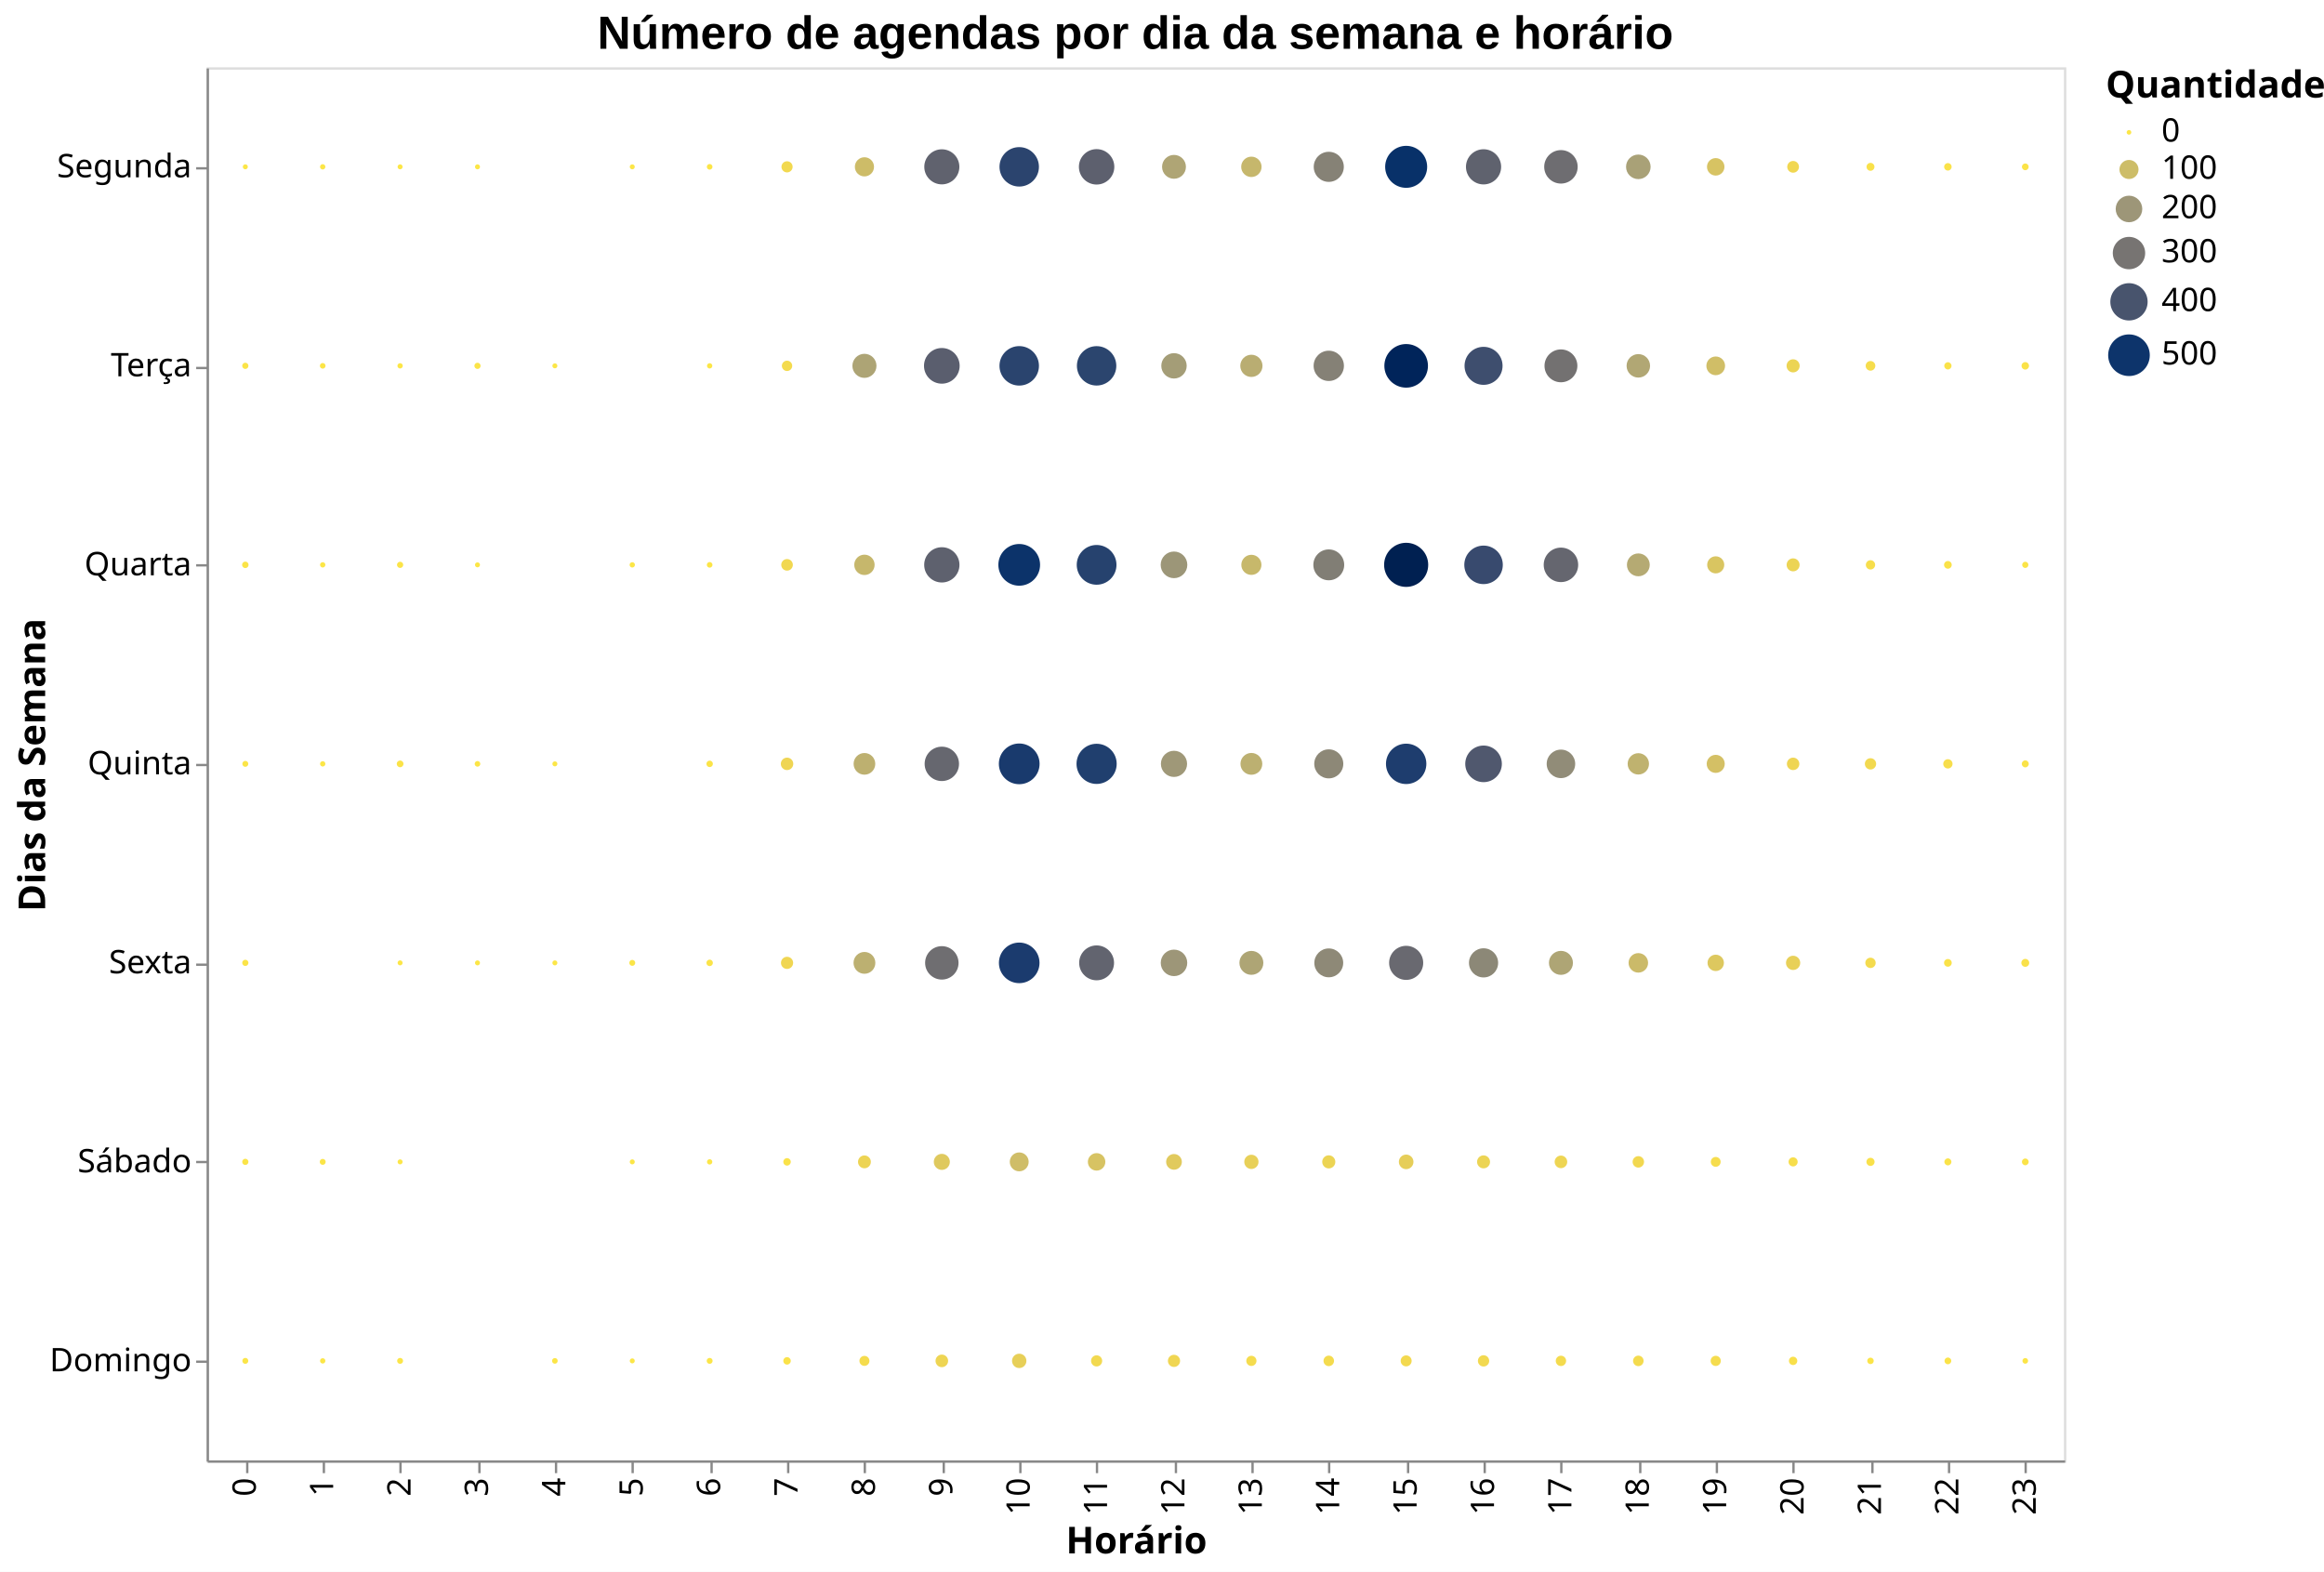
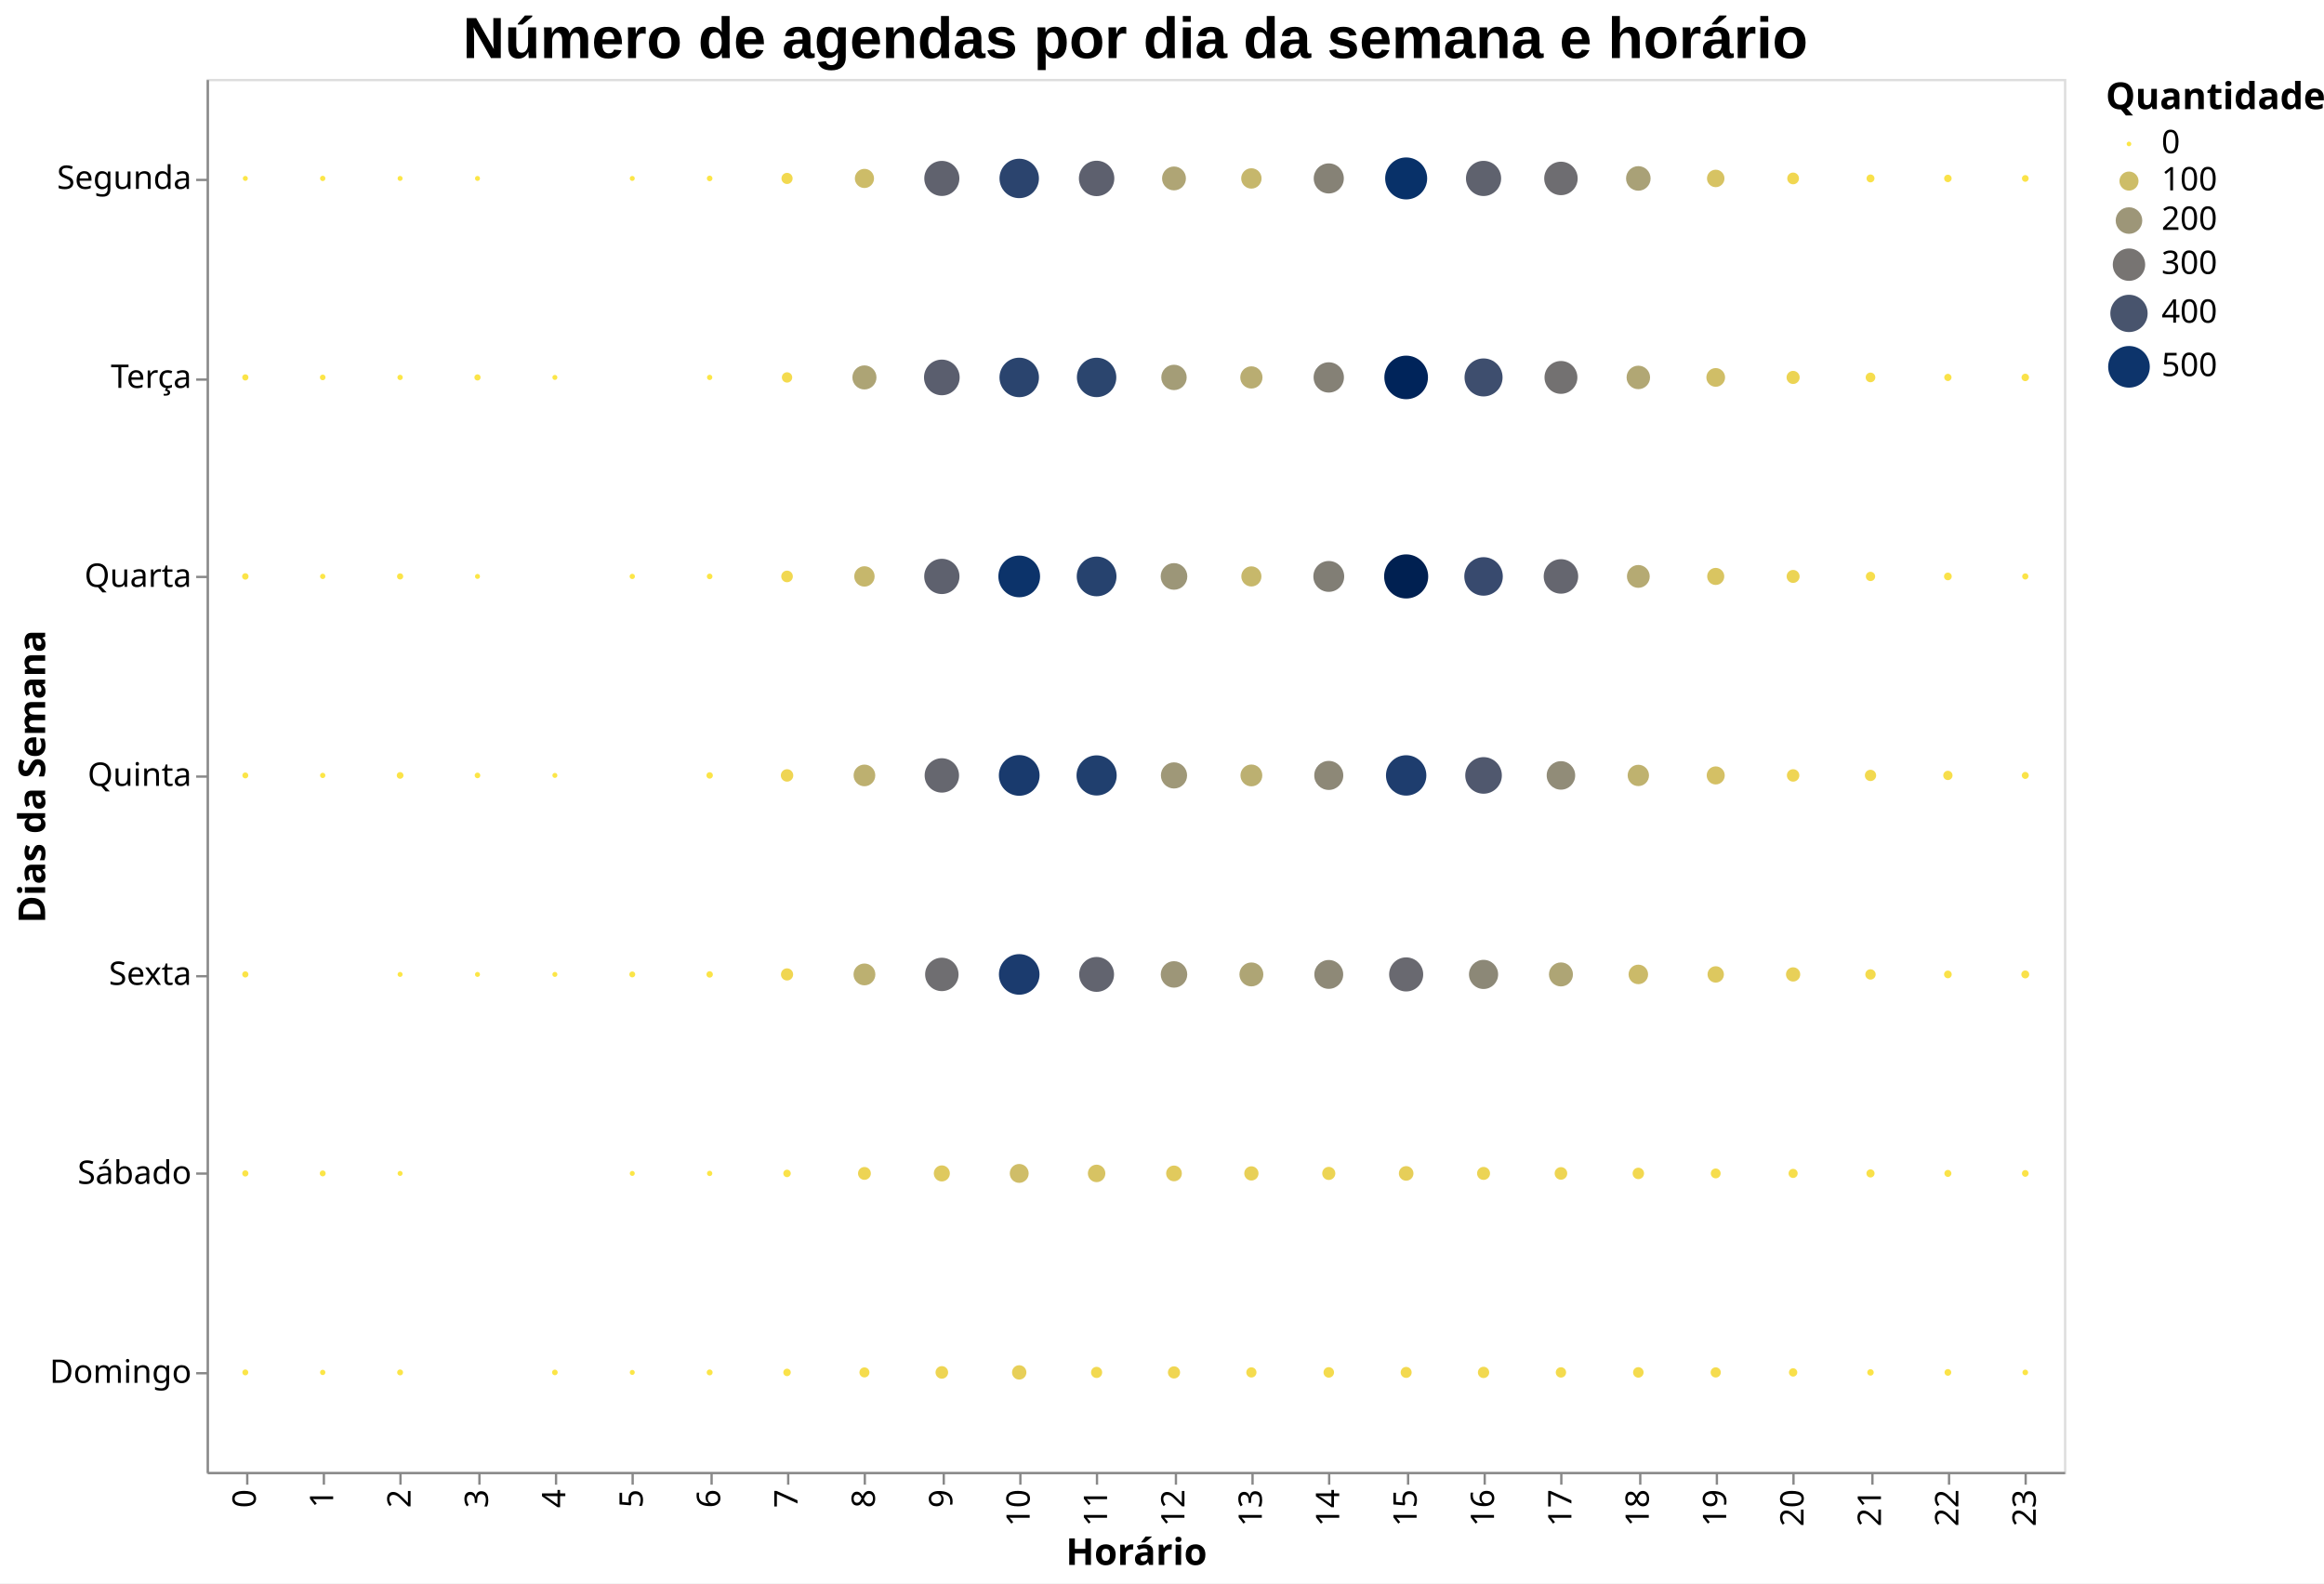
- <svg xmlns="http://www.w3.org/2000/svg" version="1.1" class="marks" width="1001" height="677" viewBox="0 0 1001 677">
-   <rect width="1001" height="677" fill="white" />
-   <g fill="none" stroke-miterlimit="10" transform="translate(89,29)">
+ <svg xmlns="http://www.w3.org/2000/svg" version="1.1" class="marks" width="1001" height="682" viewBox="0 0 1001 682">
+   <rect width="1001" height="682" fill="white" />
+   <g fill="none" stroke-miterlimit="10" transform="translate(89,34)">
    <g class="mark-group role-frame root" role="graphics-object" aria-roledescription="group mark container">
      <g transform="translate(0,0)">
        <path class="background" aria-hidden="true" d="M0.5,0.5h800v600h-800Z" stroke="#ddd" />
        <g>
          <g class="mark-group role-axis" role="graphics-symbol" aria-roledescription="axis" aria-label="X-axis titled 'Horário' for a discrete scale with 24 values: 0, 1, 2, 3, 4, ending with 23">
            <g transform="translate(0.5,600.5)">
              <path class="background" aria-hidden="true" d="M0,0h0v0h0Z" pointer-events="none" />
              <g>
                <g class="mark-rule role-axis-tick" pointer-events="none">
                  <line transform="translate(17,0)" x2="0" y2="5" stroke="#888" stroke-width="1" opacity="1" />
                  <line transform="translate(50,0)" x2="0" y2="5" stroke="#888" stroke-width="1" opacity="1" />
                  <line transform="translate(83,0)" x2="0" y2="5" stroke="#888" stroke-width="1" opacity="1" />
                  <line transform="translate(117,0)" x2="0" y2="5" stroke="#888" stroke-width="1" opacity="1" />
                  <line transform="translate(150,0)" x2="0" y2="5" stroke="#888" stroke-width="1" opacity="1" />
                  <line transform="translate(183,0)" x2="0" y2="5" stroke="#888" stroke-width="1" opacity="1" />
                  <line transform="translate(217,0)" x2="0" y2="5" stroke="#888" stroke-width="1" opacity="1" />
                  <line transform="translate(250,0)" x2="0" y2="5" stroke="#888" stroke-width="1" opacity="1" />
                  <line transform="translate(283,0)" x2="0" y2="5" stroke="#888" stroke-width="1" opacity="1" />
                  <line transform="translate(317,0)" x2="0" y2="5" stroke="#888" stroke-width="1" opacity="1" />
                  <line transform="translate(350,0)" x2="0" y2="5" stroke="#888" stroke-width="1" opacity="1" />
                  <line transform="translate(383,0)" x2="0" y2="5" stroke="#888" stroke-width="1" opacity="1" />
                  <line transform="translate(417,0)" x2="0" y2="5" stroke="#888" stroke-width="1" opacity="1" />
                  <line transform="translate(450,0)" x2="0" y2="5" stroke="#888" stroke-width="1" opacity="1" />
                  <line transform="translate(483,0)" x2="0" y2="5" stroke="#888" stroke-width="1" opacity="1" />
                  <line transform="translate(517,0)" x2="0" y2="5" stroke="#888" stroke-width="1" opacity="1" />
                  <line transform="translate(550,0)" x2="0" y2="5" stroke="#888" stroke-width="1" opacity="1" />
                  <line transform="translate(583,0)" x2="0" y2="5" stroke="#888" stroke-width="1" opacity="1" />
                  <line transform="translate(617,0)" x2="0" y2="5" stroke="#888" stroke-width="1" opacity="1" />
                  <line transform="translate(650,0)" x2="0" y2="5" stroke="#888" stroke-width="1" opacity="1" />
                  <line transform="translate(683,0)" x2="0" y2="5" stroke="#888" stroke-width="1" opacity="1" />
                  <line transform="translate(717,0)" x2="0" y2="5" stroke="#888" stroke-width="1" opacity="1" />
                  <line transform="translate(750,0)" x2="0" y2="5" stroke="#888" stroke-width="1" opacity="1" />
                  <line transform="translate(783,0)" x2="0" y2="5" stroke="#888" stroke-width="1" opacity="1" />
                </g>
                <g class="mark-text role-axis-label" pointer-events="none">
                  <text text-anchor="end" transform="translate(16.66667,7) rotate(270) translate(0,4)" font-family="sans-serif" font-size="14px" fill="#000" opacity="1">0</text>
                  <text text-anchor="end" transform="translate(50,7) rotate(270) translate(0,4)" font-family="sans-serif" font-size="14px" fill="#000" opacity="1">1</text>
                  <text text-anchor="end" transform="translate(83.33333,7) rotate(270) translate(0,4)" font-family="sans-serif" font-size="14px" fill="#000" opacity="1">2</text>
                  <text text-anchor="end" transform="translate(116.6667,7) rotate(270) translate(0,4)" font-family="sans-serif" font-size="14px" fill="#000" opacity="1">3</text>
                  <text text-anchor="end" transform="translate(150,7) rotate(270) translate(0,4)" font-family="sans-serif" font-size="14px" fill="#000" opacity="1">4</text>
                  <text text-anchor="end" transform="translate(183.3333,7) rotate(270) translate(0,4)" font-family="sans-serif" font-size="14px" fill="#000" opacity="1">5</text>
                  <text text-anchor="end" transform="translate(216.6667,7) rotate(270) translate(0,4)" font-family="sans-serif" font-size="14px" fill="#000" opacity="1">6</text>
                  <text text-anchor="end" transform="translate(250,7) rotate(270) translate(0,4)" font-family="sans-serif" font-size="14px" fill="#000" opacity="1">7</text>
                  <text text-anchor="end" transform="translate(283.3333,7) rotate(270) translate(0,4)" font-family="sans-serif" font-size="14px" fill="#000" opacity="1">8</text>
                  <text text-anchor="end" transform="translate(316.6667,7) rotate(270) translate(0,4)" font-family="sans-serif" font-size="14px" fill="#000" opacity="1">9</text>
                  <text text-anchor="end" transform="translate(350,7) rotate(270) translate(0,4)" font-family="sans-serif" font-size="14px" fill="#000" opacity="1">10</text>
                  <text text-anchor="end" transform="translate(383.3333,7) rotate(270) translate(0,4)" font-family="sans-serif" font-size="14px" fill="#000" opacity="1">11</text>
                  <text text-anchor="end" transform="translate(416.6667,7) rotate(270) translate(0,4)" font-family="sans-serif" font-size="14px" fill="#000" opacity="1">12</text>
                  <text text-anchor="end" transform="translate(450,7) rotate(270) translate(0,4)" font-family="sans-serif" font-size="14px" fill="#000" opacity="1">13</text>
                  <text text-anchor="end" transform="translate(483.3333,7) rotate(270) translate(0,4)" font-family="sans-serif" font-size="14px" fill="#000" opacity="1">14</text>
                  <text text-anchor="end" transform="translate(516.6667,7) rotate(270) translate(0,4)" font-family="sans-serif" font-size="14px" fill="#000" opacity="1">15</text>
                  <text text-anchor="end" transform="translate(550,7) rotate(270) translate(0,4)" font-family="sans-serif" font-size="14px" fill="#000" opacity="1">16</text>
                  <text text-anchor="end" transform="translate(583.3333,7) rotate(270) translate(0,4)" font-family="sans-serif" font-size="14px" fill="#000" opacity="1">17</text>
                  <text text-anchor="end" transform="translate(616.6667,7) rotate(270) translate(0,4)" font-family="sans-serif" font-size="14px" fill="#000" opacity="1">18</text>
                  <text text-anchor="end" transform="translate(650,7) rotate(270) translate(0,4)" font-family="sans-serif" font-size="14px" fill="#000" opacity="1">19</text>
                  <text text-anchor="end" transform="translate(683.3333,7) rotate(270) translate(0,4)" font-family="sans-serif" font-size="14px" fill="#000" opacity="1">20</text>
                  <text text-anchor="end" transform="translate(716.6667,7) rotate(270) translate(0,4)" font-family="sans-serif" font-size="14px" fill="#000" opacity="1">21</text>
                  <text text-anchor="end" transform="translate(750,7) rotate(270) translate(0,4)" font-family="sans-serif" font-size="14px" fill="#000" opacity="1">22</text>
                  <text text-anchor="end" transform="translate(783.3333,7) rotate(270) translate(0,4)" font-family="sans-serif" font-size="14px" fill="#000" opacity="1">23</text>
                </g>
                <g class="mark-rule role-axis-domain" pointer-events="none">
                  <line transform="translate(0,0)" x2="800" y2="0" stroke="#888" stroke-width="1" opacity="1" />
                </g>
                <g class="mark-text role-axis-title" pointer-events="none">
                  <text text-anchor="middle" transform="translate(400,39.57227)" font-family="sans-serif" font-size="16px" font-weight="bold" fill="#000" opacity="1">Horário</text>
                </g>
              </g>
              <path class="foreground" aria-hidden="true" d="" pointer-events="none" display="none" />
            </g>
          </g>
          <g class="mark-group role-axis" role="graphics-symbol" aria-roledescription="axis" aria-label="Y-axis titled 'Dias da Semana' for a discrete scale with 7 values: Segunda, Terça, Quarta, Quinta, Sexta, Sábado, Domingo">
            <g transform="translate(0.5,0.5)">
              <path class="background" aria-hidden="true" d="M0,0h0v0h0Z" pointer-events="none" />
              <g>
                <g class="mark-rule role-axis-tick" pointer-events="none">
                  <line transform="translate(0,43)" x2="-5" y2="0" stroke="#888" stroke-width="1" opacity="1" />
                  <line transform="translate(0,129)" x2="-5" y2="0" stroke="#888" stroke-width="1" opacity="1" />
                  <line transform="translate(0,214)" x2="-5" y2="0" stroke="#888" stroke-width="1" opacity="1" />
                  <line transform="translate(0,300)" x2="-5" y2="0" stroke="#888" stroke-width="1" opacity="1" />
                  <line transform="translate(0,386)" x2="-5" y2="0" stroke="#888" stroke-width="1" opacity="1" />
                  <line transform="translate(0,471)" x2="-5" y2="0" stroke="#888" stroke-width="1" opacity="1" />
                  <line transform="translate(0,557)" x2="-5" y2="0" stroke="#888" stroke-width="1" opacity="1" />
                </g>
                <g class="mark-text role-axis-label" pointer-events="none">
                  <text text-anchor="end" transform="translate(-7,46.85714)" font-family="sans-serif" font-size="14px" fill="#000" opacity="1">Segunda</text>
                  <text text-anchor="end" transform="translate(-7,132.5714)" font-family="sans-serif" font-size="14px" fill="#000" opacity="1">Terça</text>
                  <text text-anchor="end" transform="translate(-7,218.2857)" font-family="sans-serif" font-size="14px" fill="#000" opacity="1">Quarta</text>
                  <text text-anchor="end" transform="translate(-7,304)" font-family="sans-serif" font-size="14px" fill="#000" opacity="1">Quinta</text>
                  <text text-anchor="end" transform="translate(-7,389.7143)" font-family="sans-serif" font-size="14px" fill="#000" opacity="1">Sexta</text>
                  <text text-anchor="end" transform="translate(-7,475.4286)" font-family="sans-serif" font-size="14px" fill="#000" opacity="1">Sábado</text>
                  <text text-anchor="end" transform="translate(-7,561.1429)" font-family="sans-serif" font-size="14px" fill="#000" opacity="1">Domingo</text>
                </g>
                <g class="mark-rule role-axis-domain" pointer-events="none">
                  <line transform="translate(0,0)" x2="0" y2="600" stroke="#888" stroke-width="1" opacity="1" />
                </g>
                <g class="mark-text role-axis-title" pointer-events="none">
                  <text text-anchor="middle" transform="translate(-67.05469,300) rotate(-90) translate(0,-3)" font-family="sans-serif" font-size="16px" font-weight="bold" fill="#000" opacity="1">Dias da Semana</text>
                </g>
              </g>
              <path class="foreground" aria-hidden="true" d="" pointer-events="none" display="none" />
            </g>
          </g>
          <g class="mark-symbol role-mark marks" role="graphics-symbol" aria-roledescription="symbol mark container">
            <path transform="translate(516.6667,557.1429)" d="M2.368,0A2.368,2.368,0,1,1,-2.368,0A2.368,2.368,0,1,1,2.368,0" fill="rgb(243, 217, 79)" stroke-width="2" />
            <path transform="translate(583.3333,557.1429)" d="M2.229,0A2.229,2.229,0,1,1,-2.229,0A2.229,2.229,0,1,1,2.229,0" fill="rgb(244, 219, 78)" stroke-width="2" />
            <path transform="translate(650,557.1429)" d="M2.193,0A2.193,2.193,0,1,1,-2.193,0A2.193,2.193,0,1,1,2.193,0" fill="rgb(245, 220, 78)" stroke-width="2" />
            <path transform="translate(683.3333,557.1429)" d="M1.795,0A1.795,1.795,0,1,1,-1.795,0A1.795,1.795,0,1,1,1.795,0" fill="rgb(249, 224, 74)" stroke-width="2" />
            <path transform="translate(783.3333,557.1429)" d="M1.215,0A1.215,1.215,0,1,1,-1.215,0A1.215,1.215,0,1,1,1.215,0" fill="rgb(252, 229, 71)" stroke-width="2" />
            <path transform="translate(316.6667,42.85714)" d="M7.554,0A7.554,7.554,0,1,1,-7.554,0A7.554,7.554,0,1,1,7.554,0" fill="rgb(96, 98, 110)" stroke-width="2" />
            <path transform="translate(350,42.85714)" d="M8.494,0A8.494,8.494,0,1,1,-8.494,0A8.494,8.494,0,1,1,8.494,0" fill="rgb(43, 68, 110)" stroke-width="2" />
            <path transform="translate(416.6667,42.85714)" d="M5.139,0A5.139,5.139,0,1,1,-5.139,0A5.139,5.139,0,1,1,5.139,0" fill="rgb(175, 165, 117)" stroke-width="2" />
            <path transform="translate(450,42.85714)" d="M4.389,0A4.389,4.389,0,1,1,-4.389,0A4.389,4.389,0,1,1,4.389,0" fill="rgb(198, 183, 108)" stroke-width="2" />
            <path transform="translate(483.3333,42.85714)" d="M6.479,0A6.479,6.479,0,1,1,-6.479,0A6.479,6.479,0,1,1,6.479,0" fill="rgb(134, 130, 118)" stroke-width="2" />
            <path transform="translate(516.6667,42.85714)" d="M9.046,0A9.046,9.046,0,1,1,-9.046,0A9.046,9.046,0,1,1,9.046,0" fill="rgb(8, 49, 105)" stroke-width="2" />
            <path transform="translate(550,42.85714)" d="M7.575,0A7.575,7.575,0,1,1,-7.575,0A7.575,7.575,0,1,1,7.575,0" fill="rgb(95, 98, 110)" stroke-width="2" />
            <path transform="translate(583.3333,42.85714)" d="M7.21,0A7.21,7.21,0,1,1,-7.21,0A7.21,7.21,0,1,1,7.21,0" fill="rgb(110, 109, 113)" stroke-width="2" />
            <path transform="translate(616.6667,42.85714)" d="M5.291,0A5.291,5.291,0,1,1,-5.291,0A5.291,5.291,0,1,1,5.291,0" fill="rgb(169, 161, 119)" stroke-width="2" />
            <path transform="translate(316.6667,128.5714)" d="M7.679,0A7.679,7.679,0,1,1,-7.679,0A7.679,7.679,0,1,1,7.679,0" fill="rgb(90, 94, 110)" stroke-width="2" />
            <path transform="translate(316.6667,214.2857)" d="M7.596,0A7.596,7.596,0,1,1,-7.596,0A7.596,7.596,0,1,1,7.596,0" fill="rgb(94, 97, 110)" stroke-width="2" />
            <path transform="translate(350,214.2857)" d="M8.985,0A8.985,8.985,0,1,1,-8.985,0A8.985,8.985,0,1,1,8.985,0" fill="rgb(12, 51, 106)" stroke-width="2" />
            <path transform="translate(383.3333,214.2857)" d="M8.559,0A8.559,8.559,0,1,1,-8.559,0A8.559,8.559,0,1,1,8.559,0" fill="rgb(38, 66, 110)" stroke-width="2" />
            <path transform="translate(516.6667,214.2857)" d="M9.5,0A9.5,9.5,0,1,1,-9.5,0A9.5,9.5,0,1,1,9.5,0" fill="rgb(0, 32, 81)" stroke-width="2" />
            <path transform="translate(550,214.2857)" d="M8.295,0A8.295,8.295,0,1,1,-8.295,0A8.295,8.295,0,1,1,8.295,0" fill="rgb(56, 74, 110)" stroke-width="2" />
            <path transform="translate(583.3333,214.2857)" d="M7.427,0A7.427,7.427,0,1,1,-7.427,0A7.427,7.427,0,1,1,7.427,0" fill="rgb(101, 102, 111)" stroke-width="2" />
            <path transform="translate(616.6667,214.2857)" d="M4.918,0A4.918,4.918,0,1,1,-4.918,0A4.918,4.918,0,1,1,4.918,0" fill="rgb(181, 170, 115)" stroke-width="2" />
            <path transform="translate(316.6667,300)" d="M7.405,0A7.405,7.405,0,1,1,-7.405,0A7.405,7.405,0,1,1,7.405,0" fill="rgb(102, 103, 111)" stroke-width="2" />
            <path transform="translate(350,300)" d="M8.77,0A8.77,8.77,0,1,1,-8.77,0A8.77,8.77,0,1,1,8.77,0" fill="rgb(25, 58, 109)" stroke-width="2" />
            <path transform="translate(383.3333,300)" d="M8.651,0A8.651,8.651,0,1,1,-8.651,0A8.651,8.651,0,1,1,8.651,0" fill="rgb(32, 63, 110)" stroke-width="2" />
            <path transform="translate(483.3333,300)" d="M6.254,0A6.254,6.254,0,1,1,-6.254,0A6.254,6.254,0,1,1,6.254,0" fill="rgb(141, 136, 119)" stroke-width="2" />
            <path transform="translate(516.6667,300)" d="M8.697,0A8.697,8.697,0,1,1,-8.697,0A8.697,8.697,0,1,1,8.697,0" fill="rgb(30, 61, 110)" stroke-width="2" />
            <path transform="translate(550,300)" d="M7.883,0A7.883,7.883,0,1,1,-7.883,0A7.883,7.883,0,1,1,7.883,0" fill="rgb(80, 88, 110)" stroke-width="2" />
            <path transform="translate(583.3333,300)" d="M6.139,0A6.139,6.139,0,1,1,-6.139,0A6.139,6.139,0,1,1,6.139,0" fill="rgb(145, 140, 120)" stroke-width="2" />
            <path transform="translate(616.6667,300)" d="M4.601,0A4.601,4.601,0,1,1,-4.601,0A4.601,4.601,0,1,1,4.601,0" fill="rgb(191, 178, 111)" stroke-width="2" />
            <path transform="translate(316.6667,385.7143)" d="M7.199,0A7.199,7.199,0,1,1,-7.199,0A7.199,7.199,0,1,1,7.199,0" fill="rgb(111, 110, 113)" stroke-width="2" />
            <path transform="translate(616.6667,385.7143)" d="M4.204,0A4.204,4.204,0,1,1,-4.204,0A4.204,4.204,0,1,1,4.204,0" fill="rgb(203, 186, 105)" stroke-width="2" />
            <path transform="translate(483.3333,557.1429)" d="M2.265,0A2.265,2.265,0,1,1,-2.265,0A2.265,2.265,0,1,1,2.265,0" fill="rgb(244, 219, 78)" stroke-width="2" />
            <path transform="translate(716.6667,557.1429)" d="M1.397,0A1.397,1.397,0,1,1,-1.397,0A1.397,1.397,0,1,1,1.397,0" fill="rgb(251, 228, 72)" stroke-width="2" />
            <path transform="translate(750,557.1429)" d="M1.453,0A1.453,1.453,0,1,1,-1.453,0A1.453,1.453,0,1,1,1.453,0" fill="rgb(251, 227, 72)" stroke-width="2" />
            <path transform="translate(283.3333,128.5714)" d="M5.185,0A5.185,5.185,0,1,1,-5.185,0A5.185,5.185,0,1,1,5.185,0" fill="rgb(173, 164, 117)" stroke-width="2" />
            <path transform="translate(350,128.5714)" d="M8.503,0A8.503,8.503,0,1,1,-8.503,0A8.503,8.503,0,1,1,8.503,0" fill="rgb(42, 68, 110)" stroke-width="2" />
            <path transform="translate(383.3333,128.5714)" d="M8.485,0A8.485,8.485,0,1,1,-8.485,0A8.485,8.485,0,1,1,8.485,0" fill="rgb(43, 69, 110)" stroke-width="2" />
            <path transform="translate(516.6667,128.5714)" d="M9.391,0A9.391,9.391,0,1,1,-9.391,0A9.391,9.391,0,1,1,9.391,0" fill="rgb(0, 36, 90)" stroke-width="2" />
            <path transform="translate(550,128.5714)" d="M8.189,0A8.189,8.189,0,1,1,-8.189,0A8.189,8.189,0,1,1,8.189,0" fill="rgb(62, 78, 110)" stroke-width="2" />
            <path transform="translate(583.3333,128.5714)" d="M7.076,0A7.076,7.076,0,1,1,-7.076,0A7.076,7.076,0,1,1,7.076,0" fill="rgb(115, 113, 113)" stroke-width="2" />
            <path transform="translate(416.6667,300)" d="M5.64,0A5.64,5.64,0,1,1,-5.64,0A5.64,5.64,0,1,1,5.64,0" fill="rgb(159, 152, 120)" stroke-width="2" />
            <path transform="translate(383.3333,385.7143)" d="M7.512,0A7.512,7.512,0,1,1,-7.512,0A7.512,7.512,0,1,1,7.512,0" fill="rgb(98, 100, 111)" stroke-width="2" />
            <path transform="translate(516.6667,385.7143)" d="M7.341,0A7.341,7.341,0,1,1,-7.341,0A7.341,7.341,0,1,1,7.341,0" fill="rgb(105, 105, 112)" stroke-width="2" />
            <path transform="translate(550,385.7143)" d="M6.279,0A6.279,6.279,0,1,1,-6.279,0A6.279,6.279,0,1,1,6.279,0" fill="rgb(140, 136, 119)" stroke-width="2" />
            <path transform="translate(616.6667,128.5714)" d="M5.061,0A5.061,5.061,0,1,1,-5.061,0A5.061,5.061,0,1,1,5.061,0" fill="rgb(177, 167, 116)" stroke-width="2" />
            <path transform="translate(350,385.7143)" d="M8.743,0A8.743,8.743,0,1,1,-8.743,0A8.743,8.743,0,1,1,8.743,0" fill="rgb(27, 59, 110)" stroke-width="2" />
            <path transform="translate(583.3333,385.7143)" d="M5.17,0A5.17,5.17,0,1,1,-5.17,0A5.17,5.17,0,1,1,5.17,0" fill="rgb(174, 165, 117)" stroke-width="2" />
            <path transform="translate(250,471.4286)" d="M1.609,0A1.609,1.609,0,1,1,-1.609,0A1.609,1.609,0,1,1,1.609,0" fill="rgb(250, 226, 73)" stroke-width="2" />
            <path transform="translate(316.6667,471.4286)" d="M3.458,0A3.458,3.458,0,1,1,-3.458,0A3.458,3.458,0,1,1,3.458,0" fill="rgb(223, 201, 94)" stroke-width="2" />
            <path transform="translate(350,471.4286)" d="M4.07,0A4.07,4.07,0,1,1,-4.07,0A4.07,4.07,0,1,1,4.07,0" fill="rgb(207, 189, 104)" stroke-width="2" />
            <path transform="translate(383.3333,471.4286)" d="M3.766,0A3.766,3.766,0,1,1,-3.766,0A3.766,3.766,0,1,1,3.766,0" fill="rgb(215, 195, 99)" stroke-width="2" />
            <path transform="translate(450,471.4286)" d="M3.069,0A3.069,3.069,0,1,1,-3.069,0A3.069,3.069,0,1,1,3.069,0" fill="rgb(232, 208, 88)" stroke-width="2" />
            <path transform="translate(583.3333,471.4286)" d="M2.712,0A2.712,2.712,0,1,1,-2.712,0A2.712,2.712,0,1,1,2.712,0" fill="rgb(238, 213, 83)" stroke-width="2" />
            <path transform="translate(616.6667,557.1429)" d="M2.265,0A2.265,2.265,0,1,1,-2.265,0A2.265,2.265,0,1,1,2.265,0" fill="rgb(244, 219, 78)" stroke-width="2" />
            <path transform="translate(383.3333,42.85714)" d="M7.627,0A7.627,7.627,0,1,1,-7.627,0A7.627,7.627,0,1,1,7.627,0" fill="rgb(93, 96, 110)" stroke-width="2" />
            <path transform="translate(650,42.85714)" d="M3.766,0A3.766,3.766,0,1,1,-3.766,0A3.766,3.766,0,1,1,3.766,0" fill="rgb(215, 195, 99)" stroke-width="2" />
            <path transform="translate(450,128.5714)" d="M4.787,0A4.787,4.787,0,1,1,-4.787,0A4.787,4.787,0,1,1,4.787,0" fill="rgb(185, 173, 114)" stroke-width="2" />
            <path transform="translate(416.6667,214.2857)" d="M5.738,0A5.738,5.738,0,1,1,-5.738,0A5.738,5.738,0,1,1,5.738,0" fill="rgb(156, 150, 120)" stroke-width="2" />
            <path transform="translate(450,214.2857)" d="M4.334,0A4.334,4.334,0,1,1,-4.334,0A4.334,4.334,0,1,1,4.334,0" fill="rgb(199, 184, 107)" stroke-width="2" />
            <path transform="translate(716.6667,214.2857)" d="M2.004,0A2.004,2.004,0,1,1,-2.004,0A2.004,2.004,0,1,1,2.004,0" fill="rgb(247, 222, 76)" stroke-width="2" />
            <path transform="translate(483.3333,385.7143)" d="M6.216,0A6.216,6.216,0,1,1,-6.216,0A6.216,6.216,0,1,1,6.216,0" fill="rgb(142, 137, 119)" stroke-width="2" />
            <path transform="translate(716.6667,42.85714)" d="M1.705,0A1.705,1.705,0,1,1,-1.705,0A1.705,1.705,0,1,1,1.705,0" fill="rgb(249, 225, 74)" stroke-width="2" />
            <path transform="translate(650,214.2857)" d="M3.68,0A3.68,3.68,0,1,1,-3.68,0A3.68,3.68,0,1,1,3.68,0" fill="rgb(217, 197, 97)" stroke-width="2" />
            <path transform="translate(683.3333,214.2857)" d="M2.798,0A2.798,2.798,0,1,1,-2.798,0A2.798,2.798,0,1,1,2.798,0" fill="rgb(236, 212, 84)" stroke-width="2" />
            <path transform="translate(416.6667,385.7143)" d="M5.71,0A5.71,5.71,0,1,1,-5.71,0A5.71,5.71,0,1,1,5.71,0" fill="rgb(157, 150, 120)" stroke-width="2" />
            <path transform="translate(683.3333,471.4286)" d="M1.964,0A1.964,1.964,0,1,1,-1.964,0A1.964,1.964,0,1,1,1.964,0" fill="rgb(247, 222, 76)" stroke-width="2" />
            <path transform="translate(483.3333,128.5714)" d="M6.527,0A6.527,6.527,0,1,1,-6.527,0A6.527,6.527,0,1,1,6.527,0" fill="rgb(133, 129, 118)" stroke-width="2" />
            <path transform="translate(283.3333,42.85714)" d="M4.128,0A4.128,4.128,0,1,1,-4.128,0A4.128,4.128,0,1,1,4.128,0" fill="rgb(205, 188, 104)" stroke-width="2" />
            <path transform="translate(283.3333,214.2857)" d="M4.389,0A4.389,4.389,0,1,1,-4.389,0A4.389,4.389,0,1,1,4.389,0" fill="rgb(198, 183, 108)" stroke-width="2" />
            <path transform="translate(450,385.7143)" d="M5.154,0A5.154,5.154,0,1,1,-5.154,0A5.154,5.154,0,1,1,5.154,0" fill="rgb(174, 165, 117)" stroke-width="2" />
            <path transform="translate(650,128.5714)" d="M4.031,0A4.031,4.031,0,1,1,-4.031,0A4.031,4.031,0,1,1,4.031,0" fill="rgb(208, 190, 103)" stroke-width="2" />
            <path transform="translate(250,42.85714)" d="M2.401,0A2.401,2.401,0,1,1,-2.401,0A2.401,2.401,0,1,1,2.401,0" fill="rgb(242, 217, 80)" stroke-width="2" />
            <path transform="translate(250,300)" d="M2.682,0A2.682,2.682,0,1,1,-2.682,0A2.682,2.682,0,1,1,2.682,0" fill="rgb(239, 213, 83)" stroke-width="2" />
            <path transform="translate(450,300)" d="M4.703,0A4.703,4.703,0,1,1,-4.703,0A4.703,4.703,0,1,1,4.703,0" fill="rgb(188, 176, 113)" stroke-width="2" />
            <path transform="translate(416.6667,128.5714)" d="M5.468,0A5.468,5.468,0,1,1,-5.468,0A5.468,5.468,0,1,1,5.468,0" fill="rgb(164, 157, 119)" stroke-width="2" />
            <path transform="translate(250,214.2857)" d="M2.498,0A2.498,2.498,0,1,1,-2.498,0A2.498,2.498,0,1,1,2.498,0" fill="rgb(241, 216, 81)" stroke-width="2" />
            <path transform="translate(483.3333,214.2857)" d="M6.648,0A6.648,6.648,0,1,1,-6.648,0A6.648,6.648,0,1,1,6.648,0" fill="rgb(129, 126, 117)" stroke-width="2" />
            <path transform="translate(716.6667,300)" d="M2.434,0A2.434,2.434,0,1,1,-2.434,0A2.434,2.434,0,1,1,2.434,0" fill="rgb(242, 217, 80)" stroke-width="2" />
            <path transform="translate(750,300)" d="M2.004,0A2.004,2.004,0,1,1,-2.004,0A2.004,2.004,0,1,1,2.004,0" fill="rgb(247, 222, 76)" stroke-width="2" />
            <path transform="translate(250,557.1429)" d="M1.609,0A1.609,1.609,0,1,1,-1.609,0A1.609,1.609,0,1,1,1.609,0" fill="rgb(250, 226, 73)" stroke-width="2" />
            <path transform="translate(316.6667,557.1429)" d="M2.712,0A2.712,2.712,0,1,1,-2.712,0A2.712,2.712,0,1,1,2.712,0" fill="rgb(238, 213, 83)" stroke-width="2" />
            <path transform="translate(350,557.1429)" d="M3.094,0A3.094,3.094,0,1,1,-3.094,0A3.094,3.094,0,1,1,3.094,0" fill="rgb(231, 207, 88)" stroke-width="2" />
            <path transform="translate(383.3333,557.1429)" d="M2.401,0A2.401,2.401,0,1,1,-2.401,0A2.401,2.401,0,1,1,2.401,0" fill="rgb(242, 217, 80)" stroke-width="2" />
            <path transform="translate(450,557.1429)" d="M2.193,0A2.193,2.193,0,1,1,-2.193,0A2.193,2.193,0,1,1,2.193,0" fill="rgb(245, 220, 78)" stroke-width="2" />
            <path transform="translate(250,128.5714)" d="M2.229,0A2.229,2.229,0,1,1,-2.229,0A2.229,2.229,0,1,1,2.229,0" fill="rgb(244, 219, 78)" stroke-width="2" />
            <path transform="translate(716.6667,128.5714)" d="M2.082,0A2.082,2.082,0,1,1,-2.082,0A2.082,2.082,0,1,1,2.082,0" fill="rgb(246, 221, 77)" stroke-width="2" />
            <path transform="translate(650,300)" d="M3.89,0A3.89,3.89,0,1,1,-3.89,0A3.89,3.89,0,1,1,3.89,0" fill="rgb(212, 192, 101)" stroke-width="2" />
            <path transform="translate(650,385.7143)" d="M3.526,0A3.526,3.526,0,1,1,-3.526,0A3.526,3.526,0,1,1,3.526,0" fill="rgb(221, 200, 95)" stroke-width="2" />
            <path transform="translate(483.3333,471.4286)" d="M2.826,0A2.826,2.826,0,1,1,-2.826,0A2.826,2.826,0,1,1,2.826,0" fill="rgb(236, 212, 84)" stroke-width="2" />
            <path transform="translate(616.6667,471.4286)" d="M2.466,0A2.466,2.466,0,1,1,-2.466,0A2.466,2.466,0,1,1,2.466,0" fill="rgb(242, 216, 80)" stroke-width="2" />
            <path transform="translate(550,557.1429)" d="M2.434,0A2.434,2.434,0,1,1,-2.434,0A2.434,2.434,0,1,1,2.434,0" fill="rgb(242, 217, 80)" stroke-width="2" />
            <path transform="translate(416.6667,471.4286)" d="M3.388,0A3.388,3.388,0,1,1,-3.388,0A3.388,3.388,0,1,1,3.388,0" fill="rgb(225, 202, 93)" stroke-width="2" />
            <path transform="translate(516.6667,471.4286)" d="M3.145,0A3.145,3.145,0,1,1,-3.145,0A3.145,3.145,0,1,1,3.145,0" fill="rgb(230, 206, 89)" stroke-width="2" />
            <path transform="translate(550,471.4286)" d="M2.798,0A2.798,2.798,0,1,1,-2.798,0A2.798,2.798,0,1,1,2.798,0" fill="rgb(236, 212, 84)" stroke-width="2" />
            <path transform="translate(750,214.2857)" d="M1.657,0A1.657,1.657,0,1,1,-1.657,0A1.657,1.657,0,1,1,1.657,0" fill="rgb(250, 226, 73)" stroke-width="2" />
            <path transform="translate(250,385.7143)" d="M2.622,0A2.622,2.622,0,1,1,-2.622,0A2.622,2.622,0,1,1,2.622,0" fill="rgb(240, 214, 82)" stroke-width="2" />
            <path transform="translate(283.3333,385.7143)" d="M4.703,0A4.703,4.703,0,1,1,-4.703,0A4.703,4.703,0,1,1,4.703,0" fill="rgb(188, 176, 113)" stroke-width="2" />
            <path transform="translate(283.3333,471.4286)" d="M2.769,0A2.769,2.769,0,1,1,-2.769,0A2.769,2.769,0,1,1,2.769,0" fill="rgb(237, 212, 84)" stroke-width="2" />
            <path transform="translate(650,471.4286)" d="M2.12,0A2.12,2.12,0,1,1,-2.12,0A2.12,2.12,0,1,1,2.12,0" fill="rgb(246, 221, 77)" stroke-width="2" />
            <path transform="translate(150,557.1429)" d="M1.215,0A1.215,1.215,0,1,1,-1.215,0A1.215,1.215,0,1,1,1.215,0" fill="rgb(252, 229, 71)" stroke-width="2" />
            <path transform="translate(716.6667,385.7143)" d="M2.229,0A2.229,2.229,0,1,1,-2.229,0A2.229,2.229,0,1,1,2.229,0" fill="rgb(244, 219, 78)" stroke-width="2" />
            <path transform="translate(783.3333,214.2857)" d="M1.339,0A1.339,1.339,0,1,1,-1.339,0A1.339,1.339,0,1,1,1.339,0" fill="rgb(251, 228, 72)" stroke-width="2" />
            <path transform="translate(16.66667,300)" d="M1.279,0A1.279,1.279,0,1,1,-1.279,0A1.279,1.279,0,1,1,1.279,0" fill="rgb(251, 229, 72)" stroke-width="2" />
            <path transform="translate(16.66667,385.7143)" d="M1.339,0A1.339,1.339,0,1,1,-1.339,0A1.339,1.339,0,1,1,1.339,0" fill="rgb(251, 228, 72)" stroke-width="2" />
            <path transform="translate(283.3333,557.1429)" d="M2.157,0A2.157,2.157,0,1,1,-2.157,0A2.157,2.157,0,1,1,2.157,0" fill="rgb(245, 220, 77)" stroke-width="2" />
            <path transform="translate(50,128.5714)" d="M1.215,0A1.215,1.215,0,1,1,-1.215,0A1.215,1.215,0,1,1,1.215,0" fill="rgb(252, 229, 71)" stroke-width="2" />
            <path transform="translate(683.3333,300)" d="M2.682,0A2.682,2.682,0,1,1,-2.682,0A2.682,2.682,0,1,1,2.682,0" fill="rgb(239, 213, 83)" stroke-width="2" />
            <path transform="translate(683.3333,128.5714)" d="M2.826,0A2.826,2.826,0,1,1,-2.826,0A2.826,2.826,0,1,1,2.826,0" fill="rgb(236, 212, 84)" stroke-width="2" />
            <path transform="translate(283.3333,300)" d="M4.669,0A4.669,4.669,0,1,1,-4.669,0A4.669,4.669,0,1,1,4.669,0" fill="rgb(189, 176, 112)" stroke-width="2" />
            <path transform="translate(683.3333,385.7143)" d="M3.069,0A3.069,3.069,0,1,1,-3.069,0A3.069,3.069,0,1,1,3.069,0" fill="rgb(232, 208, 88)" stroke-width="2" />
            <path transform="translate(683.3333,42.85714)" d="M2.53,0A2.53,2.53,0,1,1,-2.53,0A2.53,2.53,0,1,1,2.53,0" fill="rgb(241, 215, 81)" stroke-width="2" />
            <path transform="translate(750,42.85714)" d="M1.609,0A1.609,1.609,0,1,1,-1.609,0A1.609,1.609,0,1,1,1.609,0" fill="rgb(250, 226, 73)" stroke-width="2" />
            <path transform="translate(783.3333,42.85714)" d="M1.453,0A1.453,1.453,0,1,1,-1.453,0A1.453,1.453,0,1,1,1.453,0" fill="rgb(251, 227, 72)" stroke-width="2" />
            <path transform="translate(416.6667,557.1429)" d="M2.622,0A2.622,2.622,0,1,1,-2.622,0A2.622,2.622,0,1,1,2.622,0" fill="rgb(240, 214, 82)" stroke-width="2" />
            <path transform="translate(750,471.4286)" d="M1.507,0A1.507,1.507,0,1,1,-1.507,0A1.507,1.507,0,1,1,1.507,0" fill="rgb(250, 227, 73)" stroke-width="2" />
            <path transform="translate(16.66667,557.1429)" d="M1.279,0A1.279,1.279,0,1,1,-1.279,0A1.279,1.279,0,1,1,1.279,0" fill="rgb(251, 229, 72)" stroke-width="2" />
            <path transform="translate(83.33333,557.1429)" d="M1.279,0A1.279,1.279,0,1,1,-1.279,0A1.279,1.279,0,1,1,1.279,0" fill="rgb(251, 229, 72)" stroke-width="2" />
            <path transform="translate(216.6667,385.7143)" d="M1.397,0A1.397,1.397,0,1,1,-1.397,0A1.397,1.397,0,1,1,1.397,0" fill="rgb(251, 228, 72)" stroke-width="2" />
            <path transform="translate(750,128.5714)" d="M1.559,0A1.559,1.559,0,1,1,-1.559,0A1.559,1.559,0,1,1,1.559,0" fill="rgb(250, 226, 73)" stroke-width="2" />
            <path transform="translate(783.3333,300)" d="M1.507,0A1.507,1.507,0,1,1,-1.507,0A1.507,1.507,0,1,1,1.507,0" fill="rgb(250, 227, 73)" stroke-width="2" />
            <path transform="translate(783.3333,128.5714)" d="M1.609,0A1.609,1.609,0,1,1,-1.609,0A1.609,1.609,0,1,1,1.609,0" fill="rgb(250, 226, 73)" stroke-width="2" />
            <path transform="translate(783.3333,385.7143)" d="M1.705,0A1.705,1.705,0,1,1,-1.705,0A1.705,1.705,0,1,1,1.705,0" fill="rgb(249, 225, 74)" stroke-width="2" />
            <path transform="translate(116.6667,300)" d="M1.215,0A1.215,1.215,0,1,1,-1.215,0A1.215,1.215,0,1,1,1.215,0" fill="rgb(252, 229, 71)" stroke-width="2" />
            <path transform="translate(216.6667,300)" d="M1.397,0A1.397,1.397,0,1,1,-1.397,0A1.397,1.397,0,1,1,1.397,0" fill="rgb(251, 228, 72)" stroke-width="2" />
            <path transform="translate(83.33333,300)" d="M1.453,0A1.453,1.453,0,1,1,-1.453,0A1.453,1.453,0,1,1,1.453,0" fill="rgb(251, 227, 72)" stroke-width="2" />
            <path transform="translate(50,214.2857)" d="M1.148,0A1.148,1.148,0,1,1,-1.148,0A1.148,1.148,0,1,1,1.148,0" fill="rgb(252, 230, 71)" stroke-width="2" />
            <path transform="translate(83.33333,214.2857)" d="M1.339,0A1.339,1.339,0,1,1,-1.339,0A1.339,1.339,0,1,1,1.339,0" fill="rgb(251, 228, 72)" stroke-width="2" />
            <path transform="translate(716.6667,471.4286)" d="M1.751,0A1.751,1.751,0,1,1,-1.751,0A1.751,1.751,0,1,1,1.751,0" fill="rgb(249, 225, 74)" stroke-width="2" />
            <path transform="translate(750,385.7143)" d="M1.657,0A1.657,1.657,0,1,1,-1.657,0A1.657,1.657,0,1,1,1.657,0" fill="rgb(250, 226, 73)" stroke-width="2" />
            <path transform="translate(216.6667,557.1429)" d="M1.279,0A1.279,1.279,0,1,1,-1.279,0A1.279,1.279,0,1,1,1.279,0" fill="rgb(251, 229, 72)" stroke-width="2" />
            <path transform="translate(150,385.7143)" d="M1.076,0A1.076,1.076,0,1,1,-1.076,0A1.076,1.076,0,1,1,1.076,0" fill="rgb(252, 230, 71)" stroke-width="2" />
            <path transform="translate(183.3333,385.7143)" d="M1.279,0A1.279,1.279,0,1,1,-1.279,0A1.279,1.279,0,1,1,1.279,0" fill="rgb(251, 229, 72)" stroke-width="2" />
            <path transform="translate(16.66667,128.5714)" d="M1.339,0A1.339,1.339,0,1,1,-1.339,0A1.339,1.339,0,1,1,1.339,0" fill="rgb(251, 228, 72)" stroke-width="2" />
            <path transform="translate(116.6667,128.5714)" d="M1.339,0A1.339,1.339,0,1,1,-1.339,0A1.339,1.339,0,1,1,1.339,0" fill="rgb(251, 228, 72)" stroke-width="2" />
            <path transform="translate(50,42.85714)" d="M1.148,0A1.148,1.148,0,1,1,-1.148,0A1.148,1.148,0,1,1,1.148,0" fill="rgb(252, 230, 71)" stroke-width="2" />
            <path transform="translate(83.33333,42.85714)" d="M1.076,0A1.076,1.076,0,1,1,-1.076,0A1.076,1.076,0,1,1,1.076,0" fill="rgb(252, 230, 71)" stroke-width="2" />
            <path transform="translate(216.6667,471.4286)" d="M1.148,0A1.148,1.148,0,1,1,-1.148,0A1.148,1.148,0,1,1,1.148,0" fill="rgb(252, 230, 71)" stroke-width="2" />
            <path transform="translate(783.3333,471.4286)" d="M1.453,0A1.453,1.453,0,1,1,-1.453,0A1.453,1.453,0,1,1,1.453,0" fill="rgb(251, 227, 72)" stroke-width="2" />
            <path transform="translate(16.66667,42.85714)" d="M1.076,0A1.076,1.076,0,1,1,-1.076,0A1.076,1.076,0,1,1,1.076,0" fill="rgb(252, 230, 71)" stroke-width="2" />
            <path transform="translate(16.66667,214.2857)" d="M1.397,0A1.397,1.397,0,1,1,-1.397,0A1.397,1.397,0,1,1,1.397,0" fill="rgb(251, 228, 72)" stroke-width="2" />
            <path transform="translate(50,471.4286)" d="M1.279,0A1.279,1.279,0,1,1,-1.279,0A1.279,1.279,0,1,1,1.279,0" fill="rgb(251, 229, 72)" stroke-width="2" />
            <path transform="translate(216.6667,214.2857)" d="M1.215,0A1.215,1.215,0,1,1,-1.215,0A1.215,1.215,0,1,1,1.215,0" fill="rgb(252, 229, 71)" stroke-width="2" />
            <path transform="translate(216.6667,42.85714)" d="M1.215,0A1.215,1.215,0,1,1,-1.215,0A1.215,1.215,0,1,1,1.215,0" fill="rgb(252, 229, 71)" stroke-width="2" />
            <path transform="translate(216.6667,128.5714)" d="M1.148,0A1.148,1.148,0,1,1,-1.148,0A1.148,1.148,0,1,1,1.148,0" fill="rgb(252, 230, 71)" stroke-width="2" />
            <path transform="translate(16.66667,471.4286)" d="M1.339,0A1.339,1.339,0,1,1,-1.339,0A1.339,1.339,0,1,1,1.339,0" fill="rgb(251, 228, 72)" stroke-width="2" />
            <path transform="translate(50,557.1429)" d="M1.148,0A1.148,1.148,0,1,1,-1.148,0A1.148,1.148,0,1,1,1.148,0" fill="rgb(252, 230, 71)" stroke-width="2" />
            <path transform="translate(183.3333,471.4286)" d="M1.076,0A1.076,1.076,0,1,1,-1.076,0A1.076,1.076,0,1,1,1.076,0" fill="rgb(252, 230, 71)" stroke-width="2" />
            <path transform="translate(83.33333,471.4286)" d="M1.076,0A1.076,1.076,0,1,1,-1.076,0A1.076,1.076,0,1,1,1.076,0" fill="rgb(252, 230, 71)" stroke-width="2" />
            <path transform="translate(50,300)" d="M1.148,0A1.148,1.148,0,1,1,-1.148,0A1.148,1.148,0,1,1,1.148,0" fill="rgb(252, 230, 71)" stroke-width="2" />
            <path transform="translate(183.3333,214.2857)" d="M1.148,0A1.148,1.148,0,1,1,-1.148,0A1.148,1.148,0,1,1,1.148,0" fill="rgb(252, 230, 71)" stroke-width="2" />
            <path transform="translate(83.33333,128.5714)" d="M1.148,0A1.148,1.148,0,1,1,-1.148,0A1.148,1.148,0,1,1,1.148,0" fill="rgb(252, 230, 71)" stroke-width="2" />
            <path transform="translate(116.6667,42.85714)" d="M1.076,0A1.076,1.076,0,1,1,-1.076,0A1.076,1.076,0,1,1,1.076,0" fill="rgb(252, 230, 71)" stroke-width="2" />
            <path transform="translate(116.6667,214.2857)" d="M1.076,0A1.076,1.076,0,1,1,-1.076,0A1.076,1.076,0,1,1,1.076,0" fill="rgb(252, 230, 71)" stroke-width="2" />
            <path transform="translate(183.3333,557.1429)" d="M1.076,0A1.076,1.076,0,1,1,-1.076,0A1.076,1.076,0,1,1,1.076,0" fill="rgb(252, 230, 71)" stroke-width="2" />
            <path transform="translate(150,300)" d="M1.076,0A1.076,1.076,0,1,1,-1.076,0A1.076,1.076,0,1,1,1.076,0" fill="rgb(252, 230, 71)" stroke-width="2" />
            <path transform="translate(116.6667,385.7143)" d="M1.076,0A1.076,1.076,0,1,1,-1.076,0A1.076,1.076,0,1,1,1.076,0" fill="rgb(252, 230, 71)" stroke-width="2" />
            <path transform="translate(83.33333,385.7143)" d="M1.076,0A1.076,1.076,0,1,1,-1.076,0A1.076,1.076,0,1,1,1.076,0" fill="rgb(252, 230, 71)" stroke-width="2" />
            <path transform="translate(150,128.5714)" d="M1.076,0A1.076,1.076,0,1,1,-1.076,0A1.076,1.076,0,1,1,1.076,0" fill="rgb(252, 230, 71)" stroke-width="2" />
            <path transform="translate(183.3333,42.85714)" d="M1.076,0A1.076,1.076,0,1,1,-1.076,0A1.076,1.076,0,1,1,1.076,0" fill="rgb(252, 230, 71)" stroke-width="2" />
          </g>
          <g class="mark-group role-legend" role="graphics-symbol" aria-roledescription="legend" aria-label="Symbol legend titled 'Quantidade' for size and fill color with values from 0 to 562">
            <g transform="translate(818,0)">
              <path class="background" aria-hidden="true" d="M0,0h89v135h-89Z" pointer-events="none" />
              <g>
                <g class="mark-group role-legend-entry">
                  <g transform="translate(0,21)">
                    <path class="background" aria-hidden="true" d="M0,0h0v0h0Z" pointer-events="none" />
                    <g>
                      <g class="mark-group role-scope" role="graphics-object" aria-roledescription="group mark container">
                        <g transform="translate(0,0)">
                          <path class="background" aria-hidden="true" d="M0,0h47.358v14h-47.358Z" pointer-events="none" opacity="1" />
                          <g>
                            <g class="mark-symbol role-legend-symbol" pointer-events="none">
                              <path transform="translate(10,7)" d="M1,0A1,1,0,1,1,-1,0A1,1,0,1,1,1,0" fill="rgb(252, 230, 71)" fill-opacity="1" stroke-width="1.5" opacity="1" />
                            </g>
                            <g class="mark-text role-legend-label" pointer-events="none">
                              <text text-anchor="start" transform="translate(24,11)" font-family="sans-serif" font-size="14px" fill="#000" opacity="1">0</text>
                            </g>
                          </g>
                          <path class="foreground" aria-hidden="true" d="" pointer-events="none" display="none" />
                        </g>
                        <g transform="translate(0,16)">
                          <path class="background" aria-hidden="true" d="M0,0h47.358v14h-47.358Z" pointer-events="none" opacity="1" />
                          <g>
                            <g class="mark-symbol role-legend-symbol" pointer-events="none">
                              <path transform="translate(10,7)" d="M4.109,0A4.109,4.109,0,1,1,-4.109,0A4.109,4.109,0,1,1,4.109,0" fill="rgb(205, 189, 104)" fill-opacity="1" stroke-width="1.5" opacity="1" />
                            </g>
                            <g class="mark-text role-legend-label" pointer-events="none">
                              <text text-anchor="start" transform="translate(24,11)" font-family="sans-serif" font-size="14px" fill="#000" opacity="1">100</text>
                            </g>
                          </g>
                          <path class="foreground" aria-hidden="true" d="" pointer-events="none" display="none" />
                        </g>
                        <g transform="translate(0,33)">
                          <path class="background" aria-hidden="true" d="M0,0h47.358v14.224h-47.358Z" pointer-events="none" opacity="1" />
                          <g>
                            <g class="mark-symbol role-legend-symbol" pointer-events="none">
                              <path transform="translate(10,7)" d="M5.724,0A5.724,5.724,0,1,1,-5.724,0A5.724,5.724,0,1,1,5.724,0" fill="rgb(157, 150, 120)" fill-opacity="1" stroke-width="1.5" opacity="1" />
                            </g>
                            <g class="mark-text role-legend-label" pointer-events="none">
                              <text text-anchor="start" transform="translate(24,11)" font-family="sans-serif" font-size="14px" fill="#000" opacity="1">200</text>
                            </g>
                          </g>
                          <path class="foreground" aria-hidden="true" d="" pointer-events="none" display="none" />
                        </g>
                        <g transform="translate(0,51)">
                          <path class="background" aria-hidden="true" d="M0,0h47.358v16.474h-47.358Z" pointer-events="none" opacity="1" />
                          <g>
                            <g class="mark-symbol role-legend-symbol" pointer-events="none">
                              <path transform="translate(10,8)" d="M6.974,0A6.974,6.974,0,1,1,-6.974,0A6.974,6.974,0,1,1,6.974,0" fill="rgb(119, 116, 114)" fill-opacity="1" stroke-width="1.5" opacity="1" />
                            </g>
                            <g class="mark-text role-legend-label" pointer-events="none">
                              <text text-anchor="start" transform="translate(24,12)" font-family="sans-serif" font-size="14px" fill="#000" opacity="1">300</text>
                            </g>
                          </g>
                          <path class="foreground" aria-hidden="true" d="" pointer-events="none" display="none" />
                        </g>
                        <g transform="translate(0,71)">
                          <path class="background" aria-hidden="true" d="M0,0h47.358v18.533h-47.358Z" pointer-events="none" opacity="1" />
                          <g>
                            <g class="mark-symbol role-legend-symbol" pointer-events="none">
                              <path transform="translate(10,9)" d="M8.033,0A8.033,8.033,0,1,1,-8.033,0A8.033,8.033,0,1,1,8.033,0" fill="rgb(72, 84, 109)" fill-opacity="1" stroke-width="1.5" opacity="1" />
                            </g>
                            <g class="mark-text role-legend-label" pointer-events="none">
                              <text text-anchor="start" transform="translate(24,13)" font-family="sans-serif" font-size="14px" fill="#000" opacity="1">400</text>
                            </g>
                          </g>
                          <path class="foreground" aria-hidden="true" d="" pointer-events="none" display="none" />
                        </g>
                        <g transform="translate(0,93)">
                          <path class="background" aria-hidden="true" d="M0,0h47.358v20.467h-47.358Z" pointer-events="none" opacity="1" />
                          <g>
                            <g class="mark-symbol role-legend-symbol" pointer-events="none">
                              <path transform="translate(10,10)" d="M8.967,0A8.967,8.967,0,1,1,-8.967,0A8.967,8.967,0,1,1,8.967,0" fill="rgb(13, 52, 107)" fill-opacity="1" stroke-width="1.5" opacity="1" />
                            </g>
                            <g class="mark-text role-legend-label" pointer-events="none">
                              <text text-anchor="start" transform="translate(24,14)" font-family="sans-serif" font-size="14px" fill="#000" opacity="1">500</text>
                            </g>
                          </g>
                          <path class="foreground" aria-hidden="true" d="" pointer-events="none" display="none" />
                        </g>
                      </g>
                    </g>
                    <path class="foreground" aria-hidden="true" d="" pointer-events="none" display="none" />
                  </g>
                </g>
                <g class="mark-text role-legend-title" pointer-events="none">
                  <text text-anchor="start" transform="translate(0,13)" font-family="sans-serif" font-size="16px" font-weight="bold" fill="#000" opacity="1">Quantidade</text>
                </g>
              </g>
              <path class="foreground" aria-hidden="true" d="" pointer-events="none" display="none" />
            </g>
          </g>
          <g class="mark-group role-title">
-             <g transform="translate(400,-24)">
+             <g transform="translate(400,-29)">
              <path class="background" aria-hidden="true" d="M0,0h0v0h0Z" pointer-events="none" />
              <g>
                <g class="mark-text role-title-text" role="graphics-symbol" aria-roledescription="title" aria-label="Title text 'Número de agendas por dia da semana e horário'" pointer-events="none">
-                   <text text-anchor="middle" transform="translate(0,16)" font-family="Arial" font-size="20px" font-weight="bold" fill="black" opacity="1">Número de agendas por dia da semana e horário</text>
+                   <text text-anchor="middle" transform="translate(0,20)" font-family="Arial" font-size="25px" font-weight="bold" fill="black" opacity="1">Número de agendas por dia da semana e horário</text>
                </g>
              </g>
              <path class="foreground" aria-hidden="true" d="" pointer-events="none" display="none" />
            </g>
          </g>
        </g>
        <path class="foreground" aria-hidden="true" d="" display="none" />
      </g>
    </g>
  </g>
</svg>
